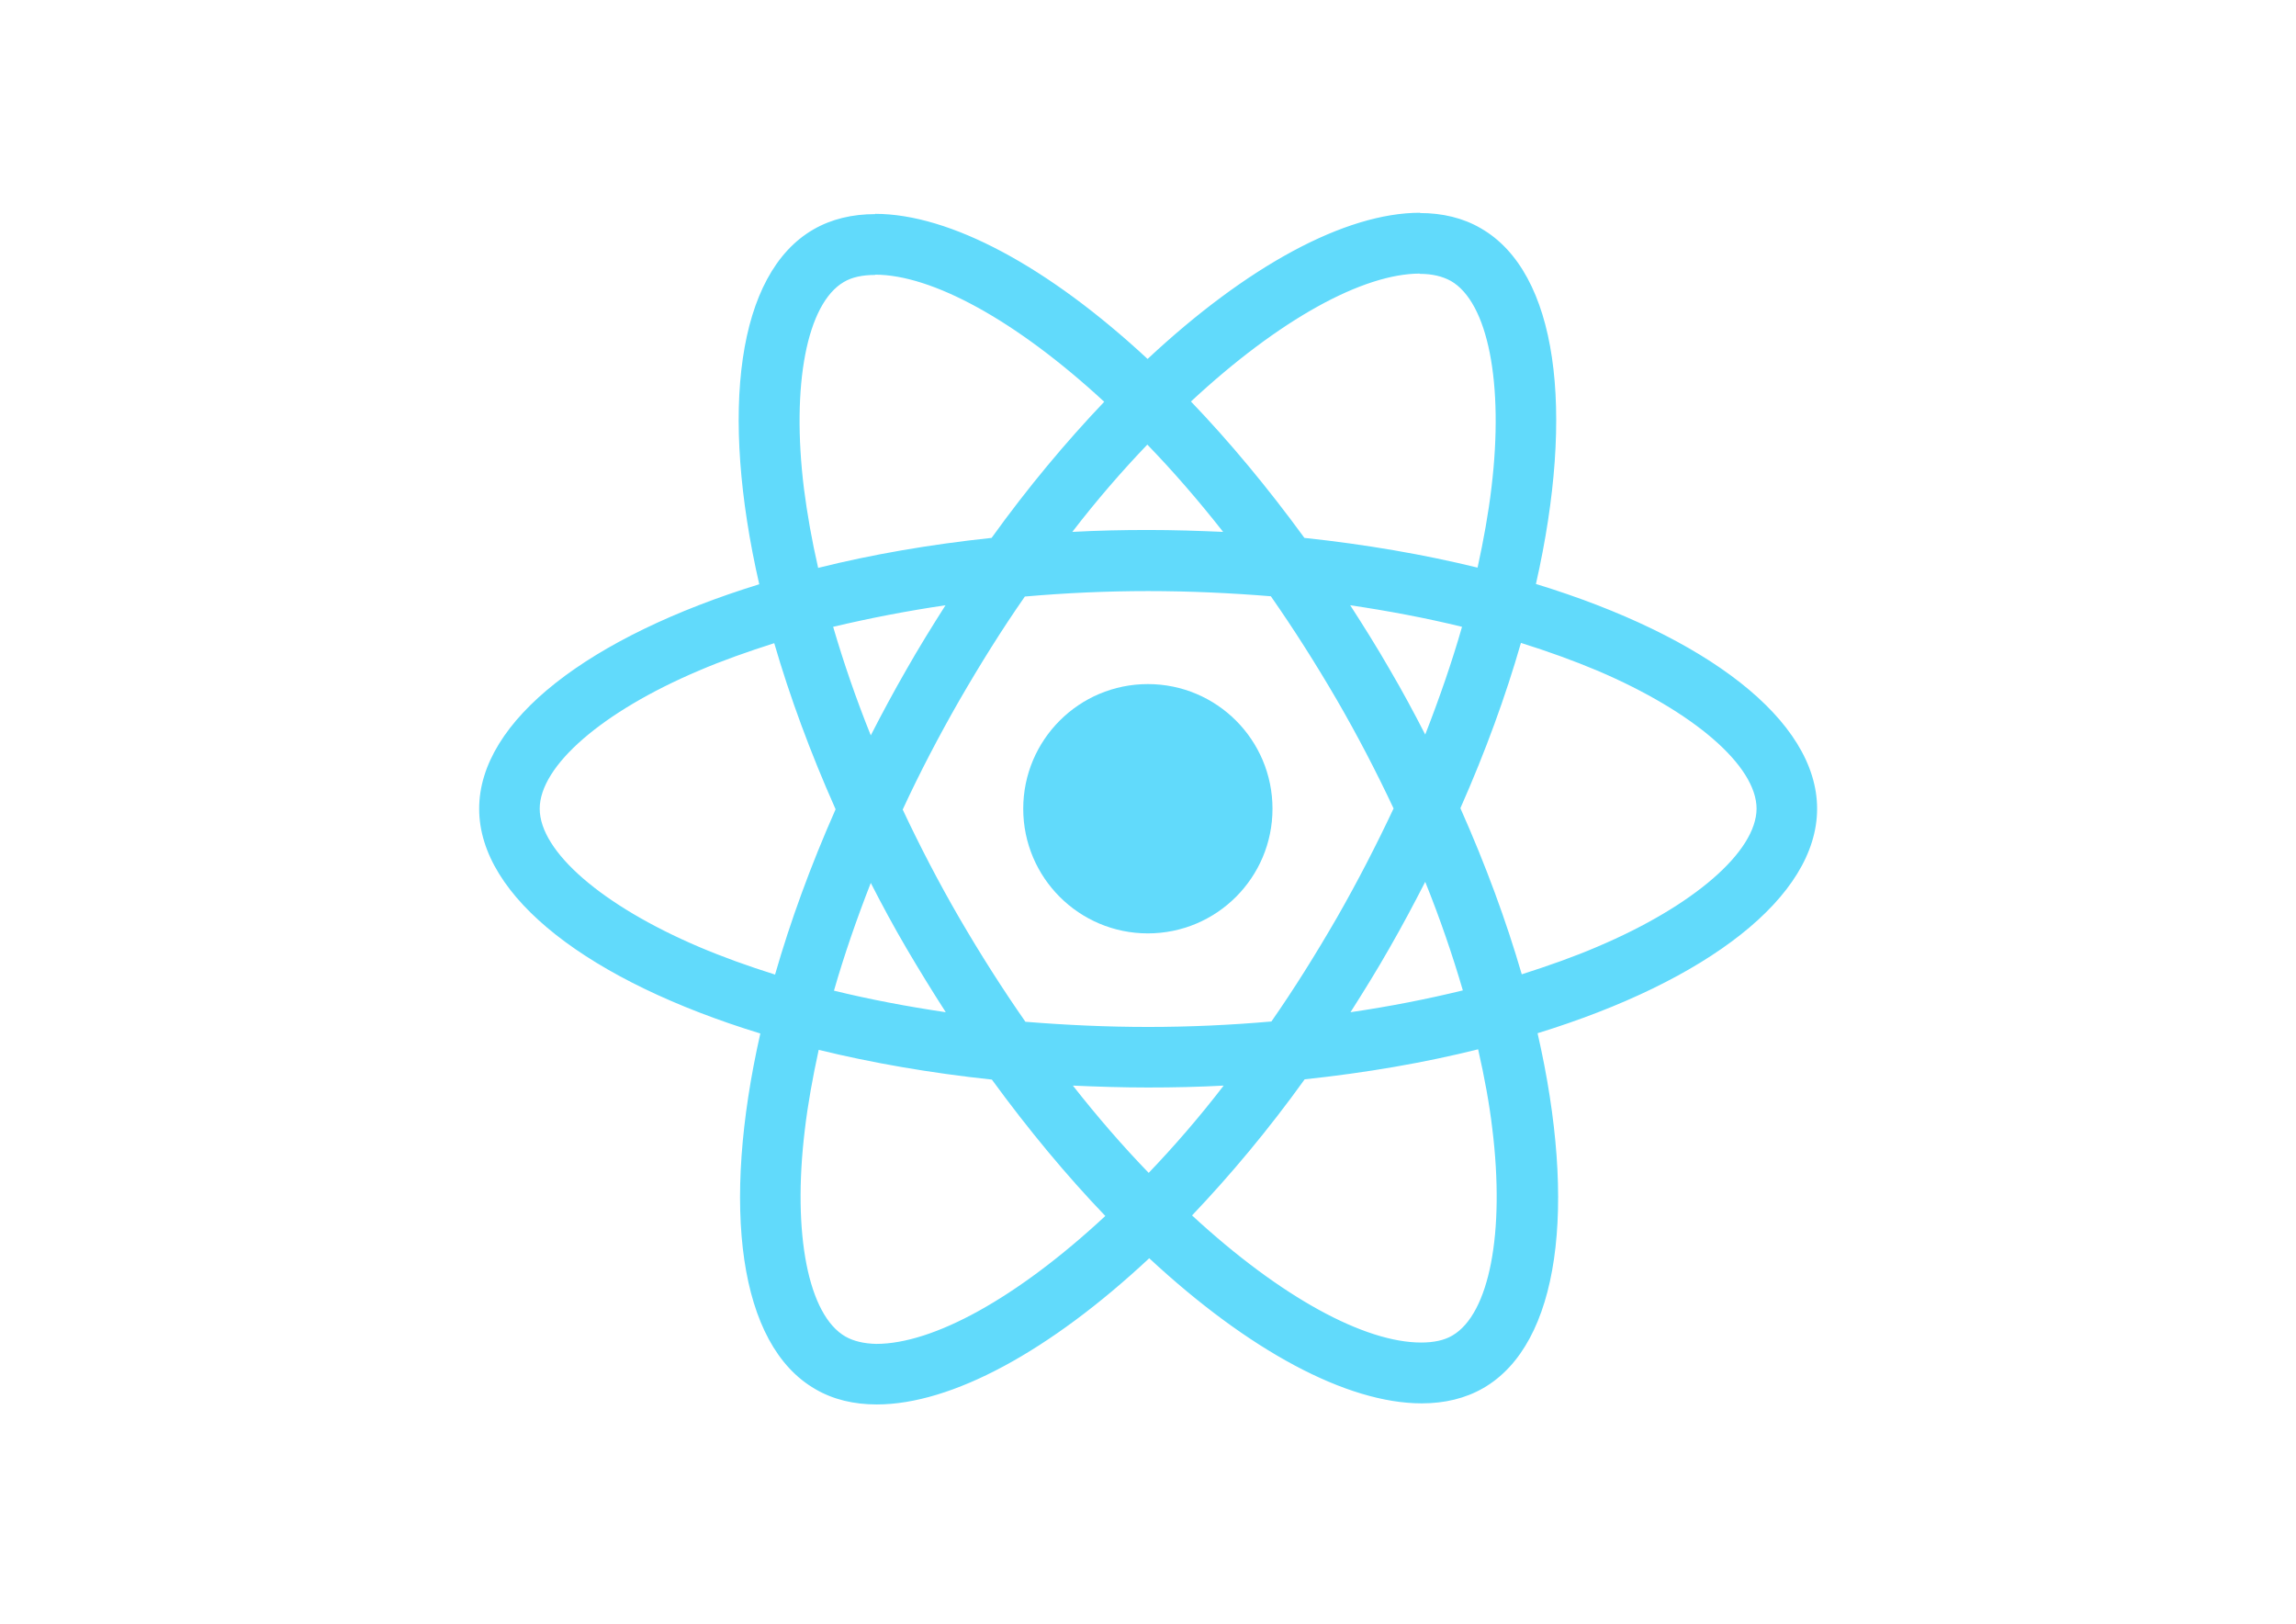
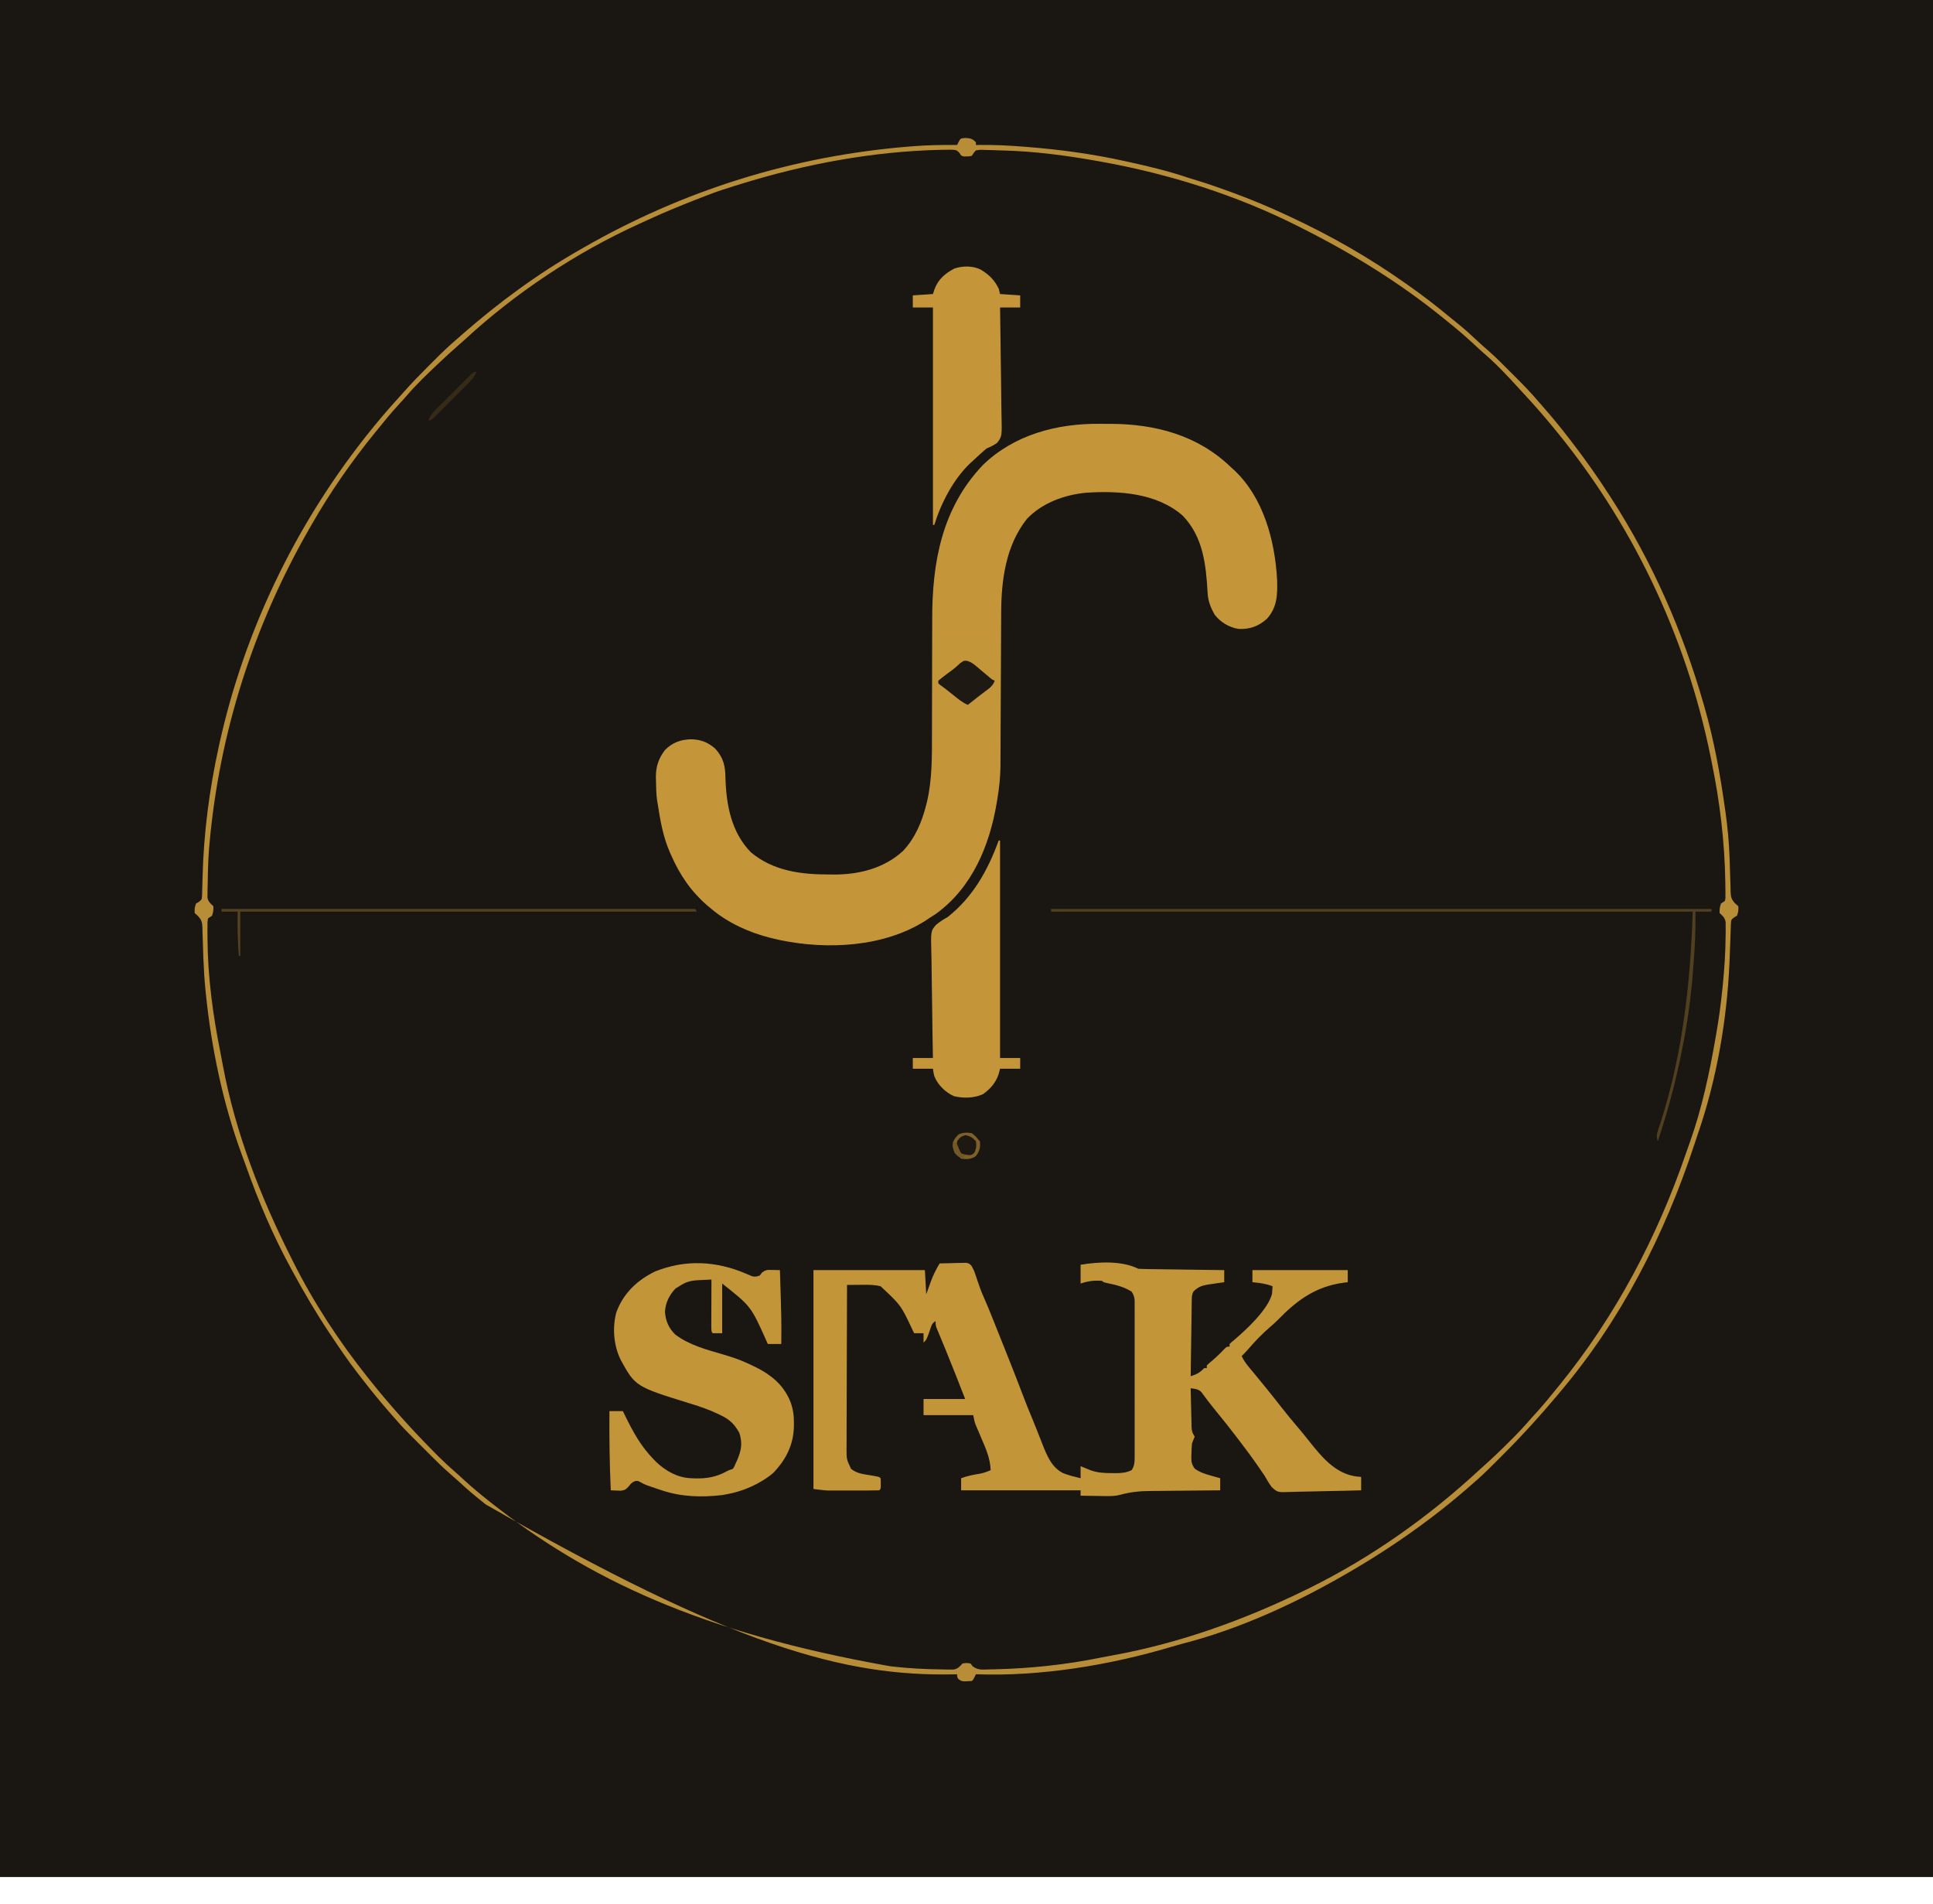
- <svg xmlns="http://www.w3.org/2000/svg" viewBox="0 0 841.9 595.3">
-   <g fill="#61DAFB">
-     <path d="M666.3 296.5c0-32.5-40.7-63.3-103.1-82.4 14.4-63.6 8-114.2-20.2-130.4-6.5-3.8-14.1-5.6-22.4-5.6v22.3c4.6 0 8.3.9 11.4 2.6 13.6 7.8 19.5 37.5 14.9 75.7-1.1 9.4-2.9 19.3-5.1 29.4-19.6-4.8-41-8.5-63.5-10.9-13.5-18.5-27.5-35.3-41.6-50 32.6-30.3 63.2-46.9 84-46.9V78c-27.5 0-63.5 19.6-99.9 53.6-36.4-33.8-72.4-53.2-99.9-53.2v22.3c20.7 0 51.4 16.5 84 46.6-14 14.7-28 31.4-41.3 49.9-22.6 2.4-44 6.1-63.6 11-2.3-10-4-19.7-5.2-29-4.7-38.2 1.1-67.9 14.6-75.8 3-1.8 6.9-2.6 11.5-2.6V78.5c-8.4 0-16 1.8-22.6 5.6-28.1 16.2-34.4 66.7-19.9 130.1-62.2 19.2-102.7 49.9-102.7 82.3 0 32.5 40.7 63.3 103.1 82.4-14.4 63.6-8 114.2 20.2 130.4 6.5 3.8 14.1 5.6 22.5 5.6 27.5 0 63.5-19.6 99.9-53.6 36.4 33.8 72.4 53.2 99.9 53.2 8.4 0 16-1.8 22.6-5.6 28.1-16.2 34.4-66.7 19.9-130.1 62-19.1 102.5-49.9 102.5-82.3zm-130.2-66.7c-3.7 12.9-8.3 26.2-13.5 39.5-4.1-8-8.4-16-13.1-24-4.6-8-9.5-15.8-14.4-23.4 14.2 2.1 27.9 4.7 41 7.9zm-45.8 106.5c-7.8 13.5-15.8 26.3-24.1 38.2-14.9 1.3-30 2-45.2 2-15.1 0-30.2-.7-45-1.9-8.3-11.9-16.4-24.6-24.2-38-7.6-13.1-14.5-26.4-20.8-39.8 6.2-13.4 13.2-26.8 20.7-39.9 7.8-13.5 15.8-26.3 24.1-38.2 14.9-1.3 30-2 45.2-2 15.1 0 30.2.7 45 1.9 8.3 11.9 16.4 24.6 24.2 38 7.6 13.1 14.5 26.4 20.8 39.8-6.3 13.4-13.2 26.8-20.7 39.9zm32.3-13c5.4 13.4 10 26.8 13.8 39.8-13.1 3.2-26.9 5.9-41.2 8 4.9-7.7 9.8-15.6 14.4-23.7 4.6-8 8.9-16.1 13-24.1zM421.2 430c-9.3-9.6-18.6-20.3-27.8-32 9 .4 18.2.7 27.5.7 9.4 0 18.7-.2 27.8-.7-9 11.7-18.3 22.4-27.5 32zm-74.4-58.9c-14.2-2.1-27.9-4.7-41-7.9 3.7-12.9 8.3-26.2 13.5-39.5 4.1 8 8.4 16 13.1 24 4.7 8 9.5 15.8 14.4 23.4zM420.7 163c9.3 9.6 18.6 20.3 27.8 32-9-.4-18.2-.7-27.5-.7-9.4 0-18.7.2-27.8.7 9-11.7 18.3-22.4 27.5-32zm-74 58.9c-4.9 7.7-9.8 15.6-14.4 23.7-4.6 8-8.9 16-13 24-5.4-13.4-10-26.8-13.8-39.8 13.1-3.1 26.9-5.8 41.2-7.9zm-90.5 125.2c-35.4-15.1-58.3-34.9-58.3-50.6 0-15.7 22.9-35.6 58.3-50.6 8.6-3.7 18-7 27.7-10.1 5.7 19.6 13.2 40 22.5 60.9-9.2 20.8-16.6 41.1-22.2 60.6-9.9-3.1-19.3-6.5-28-10.2zM310 490c-13.6-7.8-19.5-37.5-14.9-75.7 1.1-9.4 2.9-19.3 5.1-29.4 19.6 4.8 41 8.5 63.5 10.9 13.5 18.5 27.5 35.3 41.6 50-32.6 30.3-63.2 46.9-84 46.9-4.5-.1-8.3-1-11.3-2.7zm237.2-76.2c4.7 38.2-1.1 67.9-14.6 75.8-3 1.8-6.9 2.6-11.5 2.6-20.7 0-51.4-16.5-84-46.6 14-14.7 28-31.4 41.3-49.9 22.6-2.4 44-6.1 63.6-11 2.3 10.1 4.1 19.8 5.2 29.1zm38.5-66.7c-8.6 3.7-18 7-27.7 10.1-5.7-19.6-13.2-40-22.5-60.9 9.2-20.8 16.6-41.1 22.2-60.6 9.9 3.1 19.3 6.5 28.1 10.2 35.4 15.1 58.3 34.9 58.3 50.6-.1 15.7-23 35.6-58.4 50.6zM320.8 78.4z" />
-     <circle cx="420.9" cy="296.5" r="45.7" />
-     <path d="M520.5 78.1z" />
-   </g>
+ <svg xmlns="http://www.w3.org/2000/svg" version="1.1" width="1440" height="1418">
+   <path d="M0 0 C475.2 0 950.4 0 1440 0 C1440 461.34 1440 922.68 1440 1398 C964.8 1398 489.6 1398 0 1398 C0 936.66 0 475.32 0 0 Z " fill="#1A1612" transform="translate(0,0)" />
+   <path d="M0 0 C475.2 0 950.4 0 1440 0 C1440 461.34 1440 922.68 1440 1398 C964.8 1398 489.6 1398 0 1398 C0 936.66 0 475.32 0 0 Z M714.062 104.375 C712.818 105.955 712.818 105.955 713 108 C711.904 107.987 710.809 107.974 709.68 107.96 C698.88 107.871 688.201 108.252 677.438 109.125 C676.237 109.221 676.237 109.221 675.011 109.319 C587.046 116.5 501.633 143.734 360.744 235.56 C358.288 237.588 355.797 239.57 353.312 241.562 C348.629 245.393 344.176 249.439 339.765 253.576 C337.034 256.137 334.271 258.63 331.422 261.059 C325.923 265.847 320.816 271.034 315.673 276.197 C313.941 277.934 312.204 279.665 310.467 281.396 C304.764 287.096 299.21 292.84 294 299 C292.955 300.192 291.908 301.382 290.859 302.57 C283.613 310.835 276.674 319.268 270 328 C269.436 328.733 268.871 329.466 268.29 330.222 C258.63 342.791 249.581 355.671 241 369 C240.467 369.825 239.934 370.65 239.385 371.5 C209.074 418.691 186.431 470.101 171 524 C170.78 524.753 170.561 525.507 170.334 526.283 C163.21 550.924 158.55 576.623 155 602 C154.792 603.44 154.792 603.44 154.579 604.91 C152.98 616.2 151.966 627.414 151.547 638.805 C151.51 639.75 151.474 640.696 151.436 641.67 C151.255 646.429 151.104 651.186 150.998 655.947 C150.939 657.711 150.88 659.475 150.82 661.238 C150.808 662.454 150.808 662.454 150.795 663.694 C150.624 668.001 150.456 669.495 147.453 672.821 C146.643 673.54 145.834 674.259 145 675 C144.746 678.638 144.746 678.638 146 682 C146.667 682.399 147.334 682.798 148.021 683.209 C150 685 150 685 150.59 688.552 C150.654 690.042 150.696 691.533 150.723 693.023 C150.753 693.828 150.783 694.632 150.814 695.461 C150.879 697.193 150.935 698.926 150.983 700.659 C151.117 705.251 151.324 709.84 151.523 714.43 C151.562 715.346 151.6 716.262 151.64 717.206 C153.457 759.438 161.187 804.119 175.029 844.162 C176.002 847.006 176.946 849.86 177.885 852.716 C199.841 919.359 232.448 983.253 278 1037 C278.916 1038.09 279.831 1039.179 280.746 1040.27 C293.186 1055.059 306.093 1069.269 319.781 1082.911 C321.699 1084.824 323.613 1086.743 325.525 1088.662 C331.513 1094.654 337.506 1100.552 344 1106 C345.119 1106.972 346.236 1107.946 347.352 1108.922 C355.375 1115.872 363.554 1122.57 372 1129 C372.686 1129.523 373.373 1130.046 374.08 1130.584 C398.36 1148.986 424.015 1165.272 450.783 1179.795 C452.245 1180.59 453.705 1181.389 455.162 1182.193 C479.088 1195.38 504.311 1205.797 530 1215 C531.105 1215.397 532.21 1215.793 533.348 1216.202 C590.469 1236.486 652.34 1248.006 713 1247 C713.309 1247.639 713.619 1248.279 713.938 1248.938 C714.835 1250.936 714.835 1250.936 716 1252 C721.314 1252.55 721.314 1252.55 726 1250.625 C727.175 1249.034 727.175 1249.034 727 1247 C728.903 1247.07 728.903 1247.07 730.844 1247.141 C781.367 1248.359 834.395 1238.619 882.518 1223.763 C884.667 1223.102 886.821 1222.463 888.98 1221.836 C957.569 1201.399 1023.253 1166.094 1078.247 1120.449 C1080.75 1118.38 1083.284 1116.35 1085.812 1114.312 C1090.418 1110.544 1094.829 1106.592 1099.199 1102.555 C1101.347 1100.596 1103.517 1098.687 1105.718 1096.789 C1109.737 1093.276 1113.549 1089.597 1117.316 1085.816 C1117.977 1085.157 1118.637 1084.498 1119.317 1083.819 C1120.7 1082.436 1122.083 1081.052 1123.464 1079.667 C1125.557 1077.568 1127.656 1075.474 1129.756 1073.381 C1131.11 1072.026 1132.463 1070.672 1133.816 1069.316 C1134.433 1068.702 1135.05 1068.087 1135.686 1067.453 C1139.986 1063.13 1144.026 1058.624 1148 1054 C1148.973 1052.882 1149.947 1051.765 1150.922 1050.648 C1157.382 1043.191 1163.623 1035.599 1169.633 1027.774 C1170.963 1026.048 1172.307 1024.332 1173.652 1022.617 C1180.582 1013.675 1186.906 1004.34 1193.188 994.938 C1193.607 994.311 1194.027 993.685 1194.459 993.039 C1204.426 978.137 1213.446 962.752 1222 947 C1222.686 945.748 1222.686 945.748 1223.386 944.472 C1236.759 919.985 1247.6 894.359 1256.905 868.074 C1257.937 865.175 1259.001 862.29 1260.074 859.406 C1273.899 821.754 1282.47 780.758 1286.562 740.875 C1286.688 739.694 1286.814 738.512 1286.944 737.295 C1287.7 729.671 1288.165 722.07 1288.457 714.414 C1288.493 713.51 1288.53 712.607 1288.567 711.676 C1288.745 707.181 1288.896 702.688 1289.002 698.191 C1289.061 696.533 1289.12 694.876 1289.18 693.219 C1289.188 692.462 1289.196 691.705 1289.205 690.924 C1289.377 686.888 1289.779 685.242 1292.547 682.213 C1293.357 681.483 1294.166 680.752 1295 680 C1295.254 676.362 1295.254 676.362 1294 673 C1292.997 672.402 1292.997 672.402 1291.974 671.792 C1290 670 1290 670 1289.442 666.455 C1289.391 664.957 1289.362 663.459 1289.348 661.961 C1289.296 660.269 1289.244 658.578 1289.192 656.886 C1289.172 655.989 1289.152 655.093 1289.13 654.169 C1288.324 621.045 1284.121 588.349 1277 556 C1276.756 554.893 1276.513 553.786 1276.262 552.645 C1257.895 470.522 1220.867 393.184 1169 327 C1168.334 326.149 1167.667 325.298 1166.98 324.422 C1159.407 314.859 1151.514 305.548 1143.297 296.532 C1141.87 294.96 1140.452 293.38 1139.046 291.789 C1133.279 285.277 1127.239 279.085 1121.079 272.949 C1119.433 271.308 1117.791 269.661 1116.15 268.014 C1110.606 262.465 1104.987 257.073 1099 252 C1097.82 250.967 1096.641 249.932 1095.465 248.895 C1069.114 225.82 1040.553 204.561 1010.085 187.19 C1008.538 186.307 1006.995 185.416 1005.454 184.521 C979.625 169.528 952.91 156.648 925 146 C924.022 145.627 924.022 145.627 923.024 145.245 C906.335 138.886 889.675 132.935 872.326 128.602 C870.163 128.042 868.028 127.429 865.891 126.781 C831.916 116.543 796.066 112.062 760.805 109.299 C758.345 109.106 755.886 108.906 753.427 108.699 C747.164 108.182 740.972 107.862 734.688 107.938 C733.559 107.944 733.559 107.944 732.408 107.951 C730.605 107.963 728.803 107.981 727 108 C726.711 107.361 726.423 106.721 726.125 106.062 C725.172 103.848 725.172 103.848 723 103 C718.249 102.52 718.249 102.52 714.062 104.375 Z " fill="#1A1612" transform="translate(0,0)" />
+   <path d="M0 0 C2.665 0.024 5.33 0.021 7.995 0.014 C41.574 0.067 73.451 8.526 97.969 32.336 C98.727 33.021 99.485 33.705 100.266 34.41 C122.247 54.913 130.802 87.202 132.352 116.25 C132.705 127.264 132.455 136.646 124.782 145.211 C118.592 150.771 112.067 153.116 103.747 152.789 C96.698 151.639 90.391 147.929 85.969 142.336 C82.801 136.851 80.907 132.036 80.575 125.664 C79.358 104.804 77.275 84.161 61.969 68.336 C42.607 51.442 14.457 49.715 -10.031 51.336 C-26.11 52.849 -42.801 58.933 -54.085 70.879 C-69.772 90.692 -73.152 116.429 -73.204 140.917 C-73.21 142.256 -73.217 143.594 -73.224 144.932 C-73.239 147.796 -73.251 150.659 -73.26 153.523 C-73.276 158.064 -73.3 162.605 -73.325 167.147 C-73.396 180.054 -73.456 192.962 -73.507 205.869 C-73.536 213.013 -73.571 220.156 -73.614 227.299 C-73.641 231.799 -73.659 236.3 -73.67 240.8 C-73.679 243.618 -73.697 246.435 -73.716 249.252 C-73.727 251.151 -73.728 253.049 -73.729 254.948 C-73.798 263.221 -74.676 271.178 -76.031 279.336 C-76.179 280.248 -76.328 281.159 -76.481 282.098 C-81.816 314.11 -94.824 345.542 -121.968 365.086 C-123.646 366.185 -125.333 367.268 -127.031 368.336 C-127.862 368.897 -128.693 369.458 -129.55 370.035 C-160.589 389.796 -202.706 391.858 -237.964 384.524 C-239.655 384.137 -241.344 383.742 -243.031 383.336 C-243.771 383.16 -244.511 382.983 -245.273 382.801 C-260.87 378.894 -276.722 371.732 -289.031 361.336 C-290.013 360.515 -290.995 359.694 -292.007 358.848 C-304.286 348.266 -312.521 336.114 -319.031 321.336 C-319.456 320.388 -319.456 320.388 -319.89 319.42 C-324.992 307.811 -327.114 295.814 -329.031 283.336 C-329.224 282.18 -329.417 281.024 -329.616 279.832 C-330.165 275.201 -330.293 270.622 -330.343 265.961 C-330.372 265.067 -330.401 264.172 -330.431 263.25 C-330.504 255.468 -328.435 249.246 -323.718 243.024 C-318.104 237.41 -312.262 235.231 -304.406 234.961 C-297.142 235.041 -291.625 237.137 -286.183 241.981 C-279.984 248.728 -278.671 255.154 -278.593 264.024 C-277.959 284.086 -274.205 304.284 -259.632 319.156 C-243.133 332.98 -222.439 335.7 -201.593 335.649 C-200.29 335.665 -198.988 335.681 -197.646 335.698 C-178.976 335.707 -160.53 331.072 -146.468 318.274 C-137.167 308.497 -132.088 296.151 -128.906 283.274 C-128.667 282.33 -128.667 282.33 -128.424 281.366 C-124.545 264.617 -124.745 247.612 -124.756 230.53 C-124.759 226.023 -124.744 221.516 -124.727 217.01 C-124.681 204.206 -124.656 191.403 -124.65 178.6 C-124.646 171.499 -124.628 164.399 -124.595 157.298 C-124.578 153.564 -124.568 149.831 -124.578 146.096 C-124.674 103.19 -117.382 62.917 -86.968 30.836 C-63.714 8.158 -31.735 -0.302 0 0 Z " fill="#C49639" transform="translate(819.0305,315.6638)" />
+   <path d="M0 0 C3.604 -0.116 7.207 -0.187 10.812 -0.25 C11.837 -0.284 12.861 -0.317 13.916 -0.352 C14.899 -0.364 15.882 -0.377 16.895 -0.391 C17.801 -0.412 18.706 -0.433 19.64 -0.454 C22 0 22 0 23.728 1.787 C24.88 3.791 25.739 5.605 26.465 7.793 C26.708 8.506 26.951 9.22 27.201 9.955 C27.444 10.692 27.687 11.428 27.938 12.188 C29.391 16.549 30.878 20.834 32.792 25.018 C35.329 30.672 37.624 36.417 39.922 42.172 C40.386 43.33 40.849 44.488 41.327 45.682 C42.555 48.751 43.781 51.82 45.007 54.89 C46.226 57.942 47.449 60.992 48.672 64.043 C53.335 75.697 57.936 87.369 62.371 99.111 C64.42 104.522 66.567 109.879 68.829 115.205 C70.161 118.385 71.425 121.588 72.684 124.797 C73.137 125.94 73.59 127.084 74.057 128.262 C74.982 130.599 75.899 132.941 76.807 135.285 C80.106 143.551 83.567 151.958 91.922 156.191 C96.17 157.844 100.573 158.943 105 160 C105 157.03 105 154.06 105 151 C105.664 151.277 106.328 151.554 107.012 151.84 C107.895 152.202 108.778 152.564 109.688 152.938 C110.558 153.297 111.428 153.657 112.324 154.027 C117.683 155.975 122.773 156.183 128.438 156.188 C129.175 156.2 129.913 156.212 130.674 156.225 C135.129 156.236 138.903 155.959 143 154 C145.014 150.921 145.251 148.433 145.254 144.8 C145.26 143.749 145.265 142.697 145.271 141.614 C145.267 140.466 145.263 139.318 145.259 138.135 C145.262 136.921 145.266 135.708 145.269 134.458 C145.277 131.134 145.275 127.809 145.269 124.485 C145.264 121.005 145.268 117.525 145.271 114.045 C145.275 108.2 145.27 102.356 145.261 96.512 C145.25 89.757 145.253 83.002 145.264 76.247 C145.273 70.446 145.275 64.644 145.27 58.843 C145.266 55.379 145.266 51.914 145.273 48.45 C145.279 44.588 145.27 40.727 145.259 36.865 C145.265 35.143 145.265 35.143 145.271 33.386 C145.263 31.809 145.263 31.809 145.254 30.2 C145.253 29.287 145.252 28.374 145.252 27.433 C144.977 24.782 144.466 23.22 143 21 C137.177 17.374 131.348 15.988 124.66 14.613 C122 14 122 14 121 13 C115.298 12.474 110.39 13.165 105 15 C105 10.38 105 5.76 105 1 C118.241 -1.207 135.634 -2.183 148 4 C150.032 4.12 152.067 4.177 154.102 4.205 C155.383 4.225 156.664 4.245 157.984 4.266 C159.388 4.283 160.792 4.3 162.195 4.316 C163.627 4.337 165.059 4.358 166.491 4.379 C170.263 4.435 174.034 4.484 177.805 4.532 C181.653 4.582 185.5 4.638 189.348 4.693 C196.898 4.801 204.449 4.902 212 5 C212 7.97 212 10.94 212 14 C210.759 14.17 209.517 14.34 208.238 14.516 C206.596 14.76 204.954 15.004 203.312 15.25 C202.496 15.36 201.679 15.469 200.838 15.582 C195.847 16.35 192.666 17.269 189 21 C187.656 23.689 187.838 25.816 187.795 28.827 C187.775 30.048 187.755 31.269 187.734 32.527 C187.717 33.864 187.7 35.202 187.684 36.539 C187.663 37.904 187.642 39.269 187.621 40.633 C187.565 44.227 187.516 47.821 187.468 51.415 C187.418 55.081 187.362 58.748 187.307 62.414 C187.199 69.609 187.098 76.805 187 84 C191.468 82.645 193.814 81.414 197 78 C197.66 78 198.32 78 199 78 C199 77.34 199 76.68 199 76 C200.504 74.52 200.504 74.52 202.562 72.812 C206.11 69.813 209.365 66.66 212.555 63.285 C214 62 214 62 216 62 C216 61.34 216 60.68 216 60 C217.434 58.625 217.434 58.625 219.438 57 C228.489 49.285 244.534 34.452 247.609 22.664 C247.656 21.991 247.702 21.318 247.75 20.625 C247.833 19.429 247.915 18.233 248 17 C242.972 15.066 238.327 14.484 233 14 C233 11.03 233 8.06 233 5 C256.43 5 279.86 5 304 5 C304 7.97 304 10.94 304 14 C302.438 14.186 302.438 14.186 300.844 14.375 C280.112 17.204 266.144 27.401 251.828 42.168 C249.936 44.064 247.967 45.815 245.938 47.562 C239.996 52.692 234.68 58.243 229.578 64.203 C228.111 65.873 226.59 67.448 225 69 C226.504 72.363 228.453 74.93 230.812 77.75 C231.616 78.718 232.419 79.686 233.246 80.684 C233.687 81.213 234.127 81.743 234.582 82.289 C237.199 85.447 239.787 88.63 242.375 91.812 C242.93 92.494 243.484 93.175 244.055 93.877 C247.627 98.277 251.142 102.717 254.625 107.188 C258.658 112.361 262.822 117.401 267.086 122.385 C269.797 125.558 272.427 128.777 275 132.062 C284.343 143.775 294.605 156.632 310.438 158.688 C312.201 158.842 312.201 158.842 314 159 C314 162.3 314 165.6 314 169 C305.794 169.256 297.59 169.451 289.381 169.57 C285.568 169.627 281.758 169.705 277.947 169.83 C274.264 169.95 270.584 170.015 266.899 170.044 C265.498 170.064 264.098 170.103 262.698 170.163 C251.751 170.611 251.751 170.611 247.392 166.601 C245.349 163.816 243.643 161.034 242 158 C241.206 156.823 240.398 155.655 239.566 154.504 C238.905 153.533 238.244 152.563 237.562 151.562 C233.217 145.239 228.653 139.099 224 133 C223.23 131.984 222.461 130.968 221.668 129.922 C216.467 123.099 211.138 116.393 205.692 109.764 C201.936 105.191 198.337 100.528 194.879 95.723 C192.392 93.443 190.283 93.447 187 93 C187.094 97.645 187.2 102.29 187.317 106.934 C187.356 108.514 187.391 110.094 187.422 111.675 C187.468 113.946 187.526 116.217 187.586 118.488 C187.603 119.548 187.603 119.548 187.621 120.629 C187.731 124.277 187.921 125.882 190 129 C189.351 130.674 188.681 132.339 188 134 C187.735 136.719 187.585 139.283 187.562 142 C187.53 142.699 187.497 143.397 187.463 144.117 C187.424 147.823 187.849 149.788 190.008 152.824 C193.652 155.474 197.005 156.638 201.312 157.812 C202.053 158.028 202.794 158.244 203.557 158.467 C205.367 158.992 207.183 159.498 209 160 C209 162.97 209 165.94 209 169 C208.212 169.006 207.425 169.012 206.613 169.018 C199.141 169.076 191.669 169.148 184.197 169.236 C180.357 169.28 176.517 169.319 172.676 169.346 C168.961 169.373 165.246 169.413 161.53 169.463 C160.122 169.48 158.714 169.491 157.306 169.498 C149.345 169.537 142.244 170.176 134.573 172.33 C131.313 173.179 128.283 173.342 124.922 173.293 C123.742 173.283 122.563 173.274 121.348 173.264 C120.16 173.239 118.973 173.213 117.75 173.188 C116.516 173.174 115.283 173.16 114.012 173.146 C111.007 173.112 108.004 173.063 105 173 C105 171.68 105 170.36 105 169 C75.63 169 46.26 169 16 169 C16 166.03 16 163.06 16 160 C20.707 158.219 25.369 157.349 30.316 156.562 C33.051 155.989 35.442 155.11 38 154 C37.693 145.245 34.405 137.922 31 130 C30.06 127.793 29.122 125.585 28.188 123.375 C27.789 122.455 27.391 121.534 26.98 120.586 C26 118 26 118 25 113 C12.79 113 0.58 113 -12 113 C-12 109.04 -12 105.08 -12 101 C-1.77 101 8.46 101 19 101 C12.018 83.074 12.018 83.074 4.82 65.234 C4.566 64.616 4.312 63.998 4.05 63.362 C2.825 60.387 1.594 57.415 0.354 54.446 C-0.306 52.847 -0.306 52.847 -0.98 51.215 C-1.371 50.278 -1.762 49.34 -2.165 48.375 C-3 46 -3 46 -3 43 C-6.134 44.567 -6.343 47.216 -7.5 50.438 C-9.786 56.786 -9.786 56.786 -12 59 C-12 56.69 -12 54.38 -12 52 C-14.31 52 -16.62 52 -19 52 C-19.256 51.487 -19.512 50.975 -19.775 50.446 C-28.807 31.156 -28.807 31.156 -44 17 C-49.91 15.559 -56.326 15.97 -62.375 15.984 C-63.62 15.987 -64.865 15.989 -66.148 15.991 C-67.089 15.994 -68.03 15.997 -69 16 C-69.07 32.977 -69.123 49.953 -69.155 66.93 C-69.171 74.813 -69.192 82.695 -69.226 90.578 C-69.256 97.449 -69.276 104.321 -69.282 111.192 C-69.286 114.83 -69.295 118.467 -69.317 122.105 C-69.341 126.168 -69.342 130.23 -69.341 134.293 C-69.351 135.497 -69.362 136.7 -69.373 137.94 C-69.372 145.897 -69.372 145.897 -66 153 C-62.023 156.248 -57.682 156.844 -52.75 157.625 C-45.111 158.889 -45.111 158.889 -44 160 C-43.867 161.812 -43.867 161.812 -43.875 164 C-43.871 165.083 -43.871 165.083 -43.867 166.188 C-44 168 -44 168 -45 169 C-47.936 169.101 -50.848 169.14 -53.785 169.133 C-55.12 169.134 -55.12 169.134 -56.481 169.136 C-58.372 169.136 -60.262 169.135 -62.153 169.13 C-65.026 169.125 -67.899 169.13 -70.771 169.137 C-72.609 169.136 -74.447 169.135 -76.285 169.133 C-77.138 169.135 -77.99 169.137 -78.868 169.139 C-79.685 169.136 -80.502 169.133 -81.344 169.129 C-82.405 169.128 -82.405 169.128 -83.488 169.127 C-87.008 168.949 -90.503 168.437 -94 168 C-94 114.21 -94 60.42 -94 5 C-66.61 5 -39.22 5 -11 5 C-10.505 13.91 -10.505 13.91 -10 23 C-8.198 18.052 -8.198 18.052 -6.411 13.099 C-4.683 8.423 -2.58 4.267 0 0 Z " fill="#C39539" transform="translate(700,941)" />
+   <path d="M0 0 C3.771 0.256 5.112 0.572 7.688 3.25 C7.688 3.91 7.688 4.57 7.688 5.25 C8.698 5.235 9.708 5.221 10.749 5.206 C21.682 5.099 32.481 5.623 43.375 6.5 C44.216 6.566 45.057 6.632 45.923 6.701 C70.46 8.651 94.638 11.932 118.688 17.25 C119.905 17.517 121.123 17.784 122.378 18.06 C136.906 21.272 151.276 24.711 165.378 29.492 C168.149 30.401 170.938 31.237 173.73 32.078 C181.385 34.424 188.916 37.078 196.438 39.812 C197.154 40.073 197.871 40.333 198.61 40.602 C212.24 45.572 225.534 51.122 238.688 57.25 C239.723 57.729 240.759 58.209 241.826 58.703 C271.945 72.703 300.558 89.076 327.688 108.25 C328.449 108.785 329.211 109.32 329.995 109.871 C340.311 117.131 350.238 124.754 359.943 132.81 C362.399 134.838 364.891 136.82 367.375 138.812 C372.059 142.643 376.511 146.689 380.923 150.826 C383.653 153.387 386.417 155.88 389.266 158.309 C394.764 163.097 399.871 168.284 405.015 173.447 C406.746 175.184 408.483 176.915 410.221 178.646 C415.924 184.346 421.477 190.09 426.688 196.25 C427.732 197.442 428.779 198.632 429.828 199.82 C437.074 208.085 444.013 216.518 450.688 225.25 C451.252 225.983 451.816 226.716 452.398 227.472 C462.058 240.041 471.106 252.921 479.688 266.25 C480.221 267.075 480.754 267.9 481.303 268.75 C511.614 315.941 534.257 367.351 549.688 421.25 C549.907 422.003 550.127 422.757 550.353 423.533 C557.478 448.174 562.137 473.873 565.688 499.25 C565.896 500.69 565.896 500.69 566.108 502.16 C567.708 513.45 568.721 524.664 569.141 536.055 C569.177 537 569.214 537.946 569.251 538.92 C569.432 543.679 569.584 548.436 569.69 553.197 C569.748 554.961 569.807 556.725 569.867 558.488 C569.88 559.704 569.88 559.704 569.893 560.944 C570.064 565.251 570.232 566.745 573.235 570.071 C574.044 570.79 574.854 571.509 575.688 572.25 C575.75 575.875 575.75 575.875 574.688 579.25 C574.02 579.649 573.353 580.048 572.666 580.459 C570.315 582.214 570.315 582.214 570.097 585.802 C570.034 587.292 569.991 588.783 569.965 590.273 C569.935 591.078 569.904 591.882 569.873 592.711 C569.809 594.443 569.753 596.176 569.704 597.909 C569.57 602.501 569.363 607.09 569.164 611.68 C569.126 612.596 569.087 613.512 569.048 614.456 C567.231 656.688 559.501 701.369 545.659 741.412 C544.685 744.256 543.742 747.11 542.803 749.966 C520.847 816.609 488.24 880.503 442.688 934.25 C441.772 935.34 440.856 936.429 439.941 937.52 C427.501 952.309 414.595 966.519 400.907 980.161 C398.988 982.074 397.075 983.993 395.162 985.912 C389.174 991.904 383.181 997.802 376.688 1003.25 C375.569 1004.222 374.452 1005.196 373.336 1006.172 C365.313 1013.122 357.134 1019.82 348.688 1026.25 C348.001 1026.773 347.315 1027.296 346.608 1027.834 C327.153 1042.579 306.82 1056.035 285.688 1068.25 C284.986 1068.658 284.285 1069.067 283.562 1069.488 C245.555 1091.524 203.523 1110.814 160.847 1121.679 C158.511 1122.297 156.198 1122.973 153.883 1123.664 C107.574 1137.474 56.121 1146.022 7.688 1144.25 C7.378 1144.889 7.069 1145.529 6.75 1146.188 C5.688 1148.25 5.688 1148.25 4.688 1149.25 C-2.626 1149.722 -2.626 1149.722 -5.312 1147.875 C-6.312 1146.25 -6.312 1146.25 -6.312 1144.25 C-6.897 1144.266 -7.482 1144.281 -8.084 1144.298 C-90.687 1146.181 -174.351 1122.877 -357.56 1017.699 C-360.063 1015.63 -362.597 1013.6 -365.125 1011.562 C-369.73 1007.794 -374.141 1003.842 -378.512 999.805 C-380.659 997.846 -382.829 995.937 -385.03 994.039 C-389.05 990.526 -392.861 986.847 -396.629 983.066 C-397.289 982.407 -397.949 981.748 -398.629 981.069 C-400.013 979.686 -401.395 978.302 -402.776 976.917 C-404.87 974.818 -406.969 972.724 -409.068 970.631 C-410.422 969.276 -411.776 967.922 -413.129 966.566 C-413.746 965.952 -414.363 965.337 -414.998 964.703 C-419.299 960.38 -423.339 955.874 -427.312 951.25 C-428.286 950.132 -429.26 949.015 -430.234 947.898 C-436.694 940.441 -442.936 932.849 -448.946 925.024 C-450.276 923.298 -451.62 921.582 -452.965 919.867 C-459.894 910.925 -466.219 901.59 -472.5 892.188 C-472.92 891.561 -473.339 890.935 -473.772 890.289 C-483.738 875.387 -492.759 860.002 -501.312 844.25 C-501.77 843.416 -502.227 842.581 -502.699 841.722 C-516.071 817.235 -526.913 791.609 -536.217 765.324 C-537.25 762.425 -538.313 759.54 -539.387 756.656 C-553.211 719.004 -561.783 678.008 -565.875 638.125 C-566.064 636.353 -566.064 636.353 -566.256 634.545 C-567.013 626.921 -567.478 619.32 -567.77 611.664 C-567.806 610.76 -567.842 609.857 -567.88 608.926 C-568.058 604.431 -568.208 599.938 -568.315 595.441 C-568.373 593.783 -568.432 592.126 -568.492 590.469 C-568.501 589.712 -568.509 588.955 -568.518 588.174 C-568.689 584.138 -569.092 582.492 -571.86 579.463 C-573.074 578.368 -573.074 578.368 -574.312 577.25 C-574.375 573.625 -574.375 573.625 -573.312 570.25 C-572.644 569.851 -571.976 569.452 -571.287 569.042 C-568.939 567.287 -568.939 567.287 -568.754 563.705 C-568.704 562.207 -568.674 560.709 -568.66 559.211 C-568.609 557.519 -568.557 555.828 -568.505 554.136 C-568.484 553.239 -568.464 552.343 -568.443 551.419 C-567.637 518.295 -563.433 485.599 -556.312 453.25 C-556.069 452.143 -555.825 451.036 -555.574 449.895 C-537.207 367.772 -500.18 290.434 -448.312 224.25 C-447.646 223.399 -446.98 222.548 -446.293 221.672 C-438.719 212.109 -430.827 202.798 -422.609 193.782 C-421.183 192.21 -419.764 190.63 -418.358 189.039 C-412.591 182.527 -406.551 176.335 -400.392 170.199 C-398.745 168.558 -397.104 166.911 -395.463 165.264 C-389.918 159.715 -384.3 154.323 -378.312 149.25 C-377.132 148.217 -375.954 147.182 -374.777 146.145 C-347.791 122.514 -318.521 101.004 -287.312 83.25 C-286.435 82.746 -285.558 82.242 -284.654 81.722 C-210.646 39.269 -129.433 13.491 -41.875 6.375 C-41.113 6.313 -40.35 6.251 -39.565 6.188 C-28.468 5.312 -17.441 5.117 -6.312 5.25 C-6.003 4.611 -5.694 3.971 -5.375 3.312 C-3.817 0.288 -3.817 0.288 0 0 Z M-167.312 34.25 C-168.823 34.713 -170.333 35.175 -171.844 35.637 C-178.41 37.659 -184.899 39.781 -191.312 42.25 C-192.281 42.621 -193.249 42.992 -194.247 43.375 C-208.709 48.941 -223.045 54.662 -237.092 61.218 C-239.236 62.215 -241.388 63.191 -243.543 64.164 C-290.248 85.426 -335.158 115.265 -372.906 150.055 C-374.951 151.92 -377.021 153.743 -379.109 155.559 C-383.171 159.104 -387.133 162.745 -391.062 166.438 C-391.752 167.085 -392.442 167.733 -393.152 168.401 C-401.249 176.039 -409.325 183.719 -416.547 192.203 C-418.707 194.707 -420.947 197.13 -423.188 199.562 C-428.108 204.965 -432.74 210.552 -437.312 216.25 C-438.236 217.382 -439.161 218.513 -440.086 219.645 C-457.581 241.134 -473.569 264.183 -487.312 288.25 C-487.82 289.132 -488.327 290.013 -488.849 290.922 C-530.499 363.537 -555.909 442.822 -563.312 526.25 C-563.385 527.06 -563.457 527.871 -563.531 528.706 C-563.938 533.55 -564.175 538.391 -564.312 543.25 C-564.361 544.77 -564.361 544.77 -564.411 546.321 C-564.509 549.735 -564.572 553.148 -564.625 556.562 C-564.655 557.656 -564.685 558.749 -564.716 559.876 C-564.723 560.903 -564.731 561.93 -564.738 562.988 C-564.753 563.906 -564.767 564.825 -564.782 565.771 C-564.173 568.984 -562.623 570.024 -560.312 572.25 C-560.375 575.875 -560.375 575.875 -561.312 579.25 C-562.303 579.91 -563.293 580.57 -564.312 581.25 C-564.798 583.791 -564.798 583.791 -564.746 586.82 C-564.758 588.006 -564.769 589.192 -564.781 590.414 C-564.771 591.721 -564.76 593.028 -564.75 594.375 C-564.745 595.388 -564.745 595.388 -564.741 596.422 C-564.553 625.175 -560.642 653.681 -554.996 681.827 C-554.4 684.811 -553.834 687.797 -553.285 690.789 C-544.01 740.763 -525.118 788.986 -502.312 834.25 C-501.868 835.139 -501.424 836.029 -500.967 836.945 C-485.671 867.445 -466.605 896.595 -445.312 923.25 C-444.825 923.863 -444.337 924.475 -443.834 925.106 C-428.511 944.293 -412.2 962.413 -394.875 979.812 C-393.775 980.919 -393.775 980.919 -392.654 982.048 C-388.603 986.087 -384.456 989.95 -380.123 993.684 C-377.7 995.779 -375.353 997.952 -373 1000.125 C-367.596 1005.042 -362.037 1009.713 -356.312 1014.25 C-355.669 1014.76 -355.026 1015.271 -354.363 1015.797 C-282.069 1072.991 -197.712 1113.243 -56.312 1138.25 C-55.303 1138.366 -54.294 1138.481 -53.254 1138.601 C-41.724 1139.891 -30.225 1140.474 -18.625 1140.625 C-16.877 1140.664 -16.877 1140.664 -15.093 1140.704 C-14.007 1140.706 -12.92 1140.709 -11.801 1140.711 C-10.355 1140.723 -10.355 1140.723 -8.88 1140.736 C-5.596 1140.115 -4.535 1138.663 -2.312 1136.25 C0.688 1135.75 0.688 1135.75 3.688 1136.25 C4.202 1136.913 4.716 1137.575 5.246 1138.258 C9.092 1141.396 12.937 1140.756 17.75 1140.625 C18.761 1140.61 19.772 1140.595 20.813 1140.579 C47.692 1140.011 74.578 1137.169 100.917 1131.8 C103.881 1131.212 106.85 1130.667 109.824 1130.129 C159.824 1121.023 208.112 1103.59 253.688 1081.25 C254.673 1080.767 255.659 1080.285 256.675 1079.788 C302.692 1057.029 345.416 1026.672 383.003 991.791 C384.297 990.607 385.603 989.435 386.913 988.269 C393.1 982.763 399.033 977.056 404.875 971.188 C405.725 970.341 406.575 969.495 407.451 968.623 C412.406 963.66 417.121 958.57 421.688 953.25 C423.142 951.642 424.6 950.038 426.062 948.438 C430.793 943.188 435.257 937.754 439.688 932.25 C440.613 931.117 441.539 929.984 442.465 928.852 C484.091 877.699 515.294 818.59 536.624 756.335 C537.573 753.581 538.551 750.84 539.543 748.102 C548.476 723.002 554.174 696.46 558.688 670.25 C558.802 669.604 558.917 668.958 559.035 668.292 C561.109 656.589 562.693 644.888 563.875 633.062 C563.961 632.209 564.047 631.356 564.135 630.476 C565.318 618.487 566.105 606.549 566.188 594.5 C566.215 592.566 566.215 592.566 566.243 590.593 C566.235 589.412 566.227 588.232 566.219 587.016 C566.214 585.992 566.21 584.969 566.205 583.915 C565.556 580.573 564.106 579.55 561.688 577.25 C561.75 573.625 561.75 573.625 562.688 570.25 C563.678 569.59 564.668 568.93 565.688 568.25 C566.138 566.114 566.138 566.114 566.051 563.605 C566.052 562.634 566.053 561.662 566.054 560.661 C566.036 559.597 566.018 558.534 566 557.438 C565.983 555.77 565.983 555.77 565.966 554.069 C565.486 523.796 561.819 493.879 555.688 464.25 C555.474 463.19 555.26 462.13 555.04 461.038 C536.731 370.423 495.892 285.281 436.688 214.25 C436.207 213.67 435.726 213.09 435.231 212.493 C429.062 205.062 422.685 197.858 416.11 190.786 C414.637 189.196 413.175 187.597 411.715 185.996 C403.496 177 395.186 168.1 385.902 160.184 C383.574 158.151 381.316 156.057 379.059 153.947 C372.804 148.107 366.38 142.588 359.688 137.25 C358.57 136.341 357.452 135.431 356.336 134.52 C323.705 107.992 288.219 86.115 250.688 67.25 C249.728 66.763 248.768 66.276 247.78 65.774 C202.114 42.695 151.65 26.779 101.375 17.75 C100.131 17.526 100.131 17.526 98.861 17.297 C75.151 13.056 50.971 9.826 26.862 9.301 C24.514 9.246 22.168 9.151 19.82 9.059 C18.255 9.016 16.69 8.975 15.125 8.938 C14.415 8.908 13.705 8.878 12.974 8.847 C10.767 8.776 10.767 8.776 7.688 9.25 C5.948 11.171 5.948 11.171 4.688 13.25 C2.75 13.781 2.75 13.781 0.688 13.75 C0.007 13.76 -0.674 13.771 -1.375 13.781 C-3.312 13.25 -3.312 13.25 -4.465 11.246 C-6.684 8.848 -7.278 8.919 -10.441 8.754 C-12.253 8.748 -14.064 8.77 -15.875 8.812 C-16.88 8.826 -17.884 8.84 -18.919 8.855 C-69.14 10.011 -119.436 19.422 -167.312 34.25 Z " fill="#B88D37" transform="translate(719.3125,102.75)" />
+   <path d="M0 0 C0.722 0.304 1.443 0.608 2.187 0.922 C3.144 1.341 3.144 1.341 4.119 1.768 C6.446 2.368 7.757 2.103 9.988 1.25 C10.503 0.569 11.019 -0.111 11.55 -0.813 C14.571 -3.213 15.855 -2.957 19.64 -2.871 C21.139 -2.845 21.139 -2.845 22.667 -2.818 C23.433 -2.796 24.199 -2.773 24.988 -2.75 C26.182 34.908 26.182 34.908 25.988 52.25 C22.688 52.25 19.388 52.25 15.988 52.25 C15.587 51.353 15.186 50.455 14.773 49.531 C3.386 24.147 3.386 24.147 -18.012 7.25 C-18.012 19.46 -18.012 31.67 -18.012 44.25 C-20.322 44.25 -22.632 44.25 -25.012 44.25 C-26.012 43.25 -26.012 43.25 -26.126 39.556 C-26.126 37.911 -26.12 36.266 -26.11 34.621 C-26.108 33.757 -26.107 32.892 -26.106 32.002 C-26.1 29.23 -26.087 26.459 -26.075 23.687 C-26.07 21.813 -26.065 19.939 -26.061 18.064 C-26.05 13.459 -26.033 8.855 -26.012 4.25 C-28.582 4.369 -31.15 4.5 -33.719 4.636 C-34.805 4.685 -34.805 4.685 -35.913 4.735 C-41.713 5.057 -45.204 6.074 -50.012 9.25 C-50.899 9.786 -51.786 10.322 -52.7 10.875 C-57.369 15.67 -60.266 21.519 -60.637 28.25 C-60.217 34.946 -57.812 40.531 -52.981 45.222 C-42.54 53.14 -29.456 56.512 -17.074 60.145 C-11.221 61.866 -5.561 63.688 -0.012 66.25 C0.58 66.515 1.172 66.78 1.783 67.053 C15.582 73.283 26.859 80.645 32.797 95.239 C34.824 100.754 35.503 105.705 35.425 111.562 C35.416 112.393 35.406 113.223 35.396 114.078 C35.007 127.638 29.318 138.665 19.964 148.344 C10.298 156.492 -2.639 162.12 -15.012 164.25 C-16.033 164.43 -17.054 164.611 -18.106 164.797 C-33.315 166.561 -48.469 166.161 -63.012 161.25 C-63.658 161.036 -64.304 160.822 -64.97 160.602 C-75.543 157.081 -75.543 157.081 -79.153 155.039 C-80.998 154.084 -80.998 154.084 -83.098 154.433 C-85.342 155.39 -86.16 156.396 -87.637 158.312 C-89.626 160.465 -90.573 161.2 -93.529 161.537 C-94.418 161.503 -95.307 161.468 -96.223 161.433 C-97.121 161.407 -98.018 161.38 -98.943 161.353 C-99.626 161.319 -100.309 161.285 -101.012 161.25 C-101.929 141.567 -102.137 121.949 -102.012 102.25 C-98.712 102.25 -95.412 102.25 -92.012 102.25 C-91.504 103.289 -90.996 104.328 -90.473 105.398 C-84.472 117.6 -78.643 128.453 -69.012 138.25 C-68.055 139.226 -68.055 139.226 -67.079 140.222 C-59.887 147.026 -51 151.933 -41.012 152.25 C-40.149 152.287 -39.285 152.325 -38.395 152.363 C-29.649 152.593 -22.446 151.355 -14.739 147.152 C-13.012 146.25 -13.012 146.25 -10.012 145.25 C-8.885 143.45 -8.885 143.45 -8.012 141.25 C-7.659 140.503 -7.306 139.757 -6.942 138.988 C-3.792 131.743 -2.751 126.166 -5.2 118.562 C-8.86 111.872 -12.608 108.373 -19.387 105.187 C-20.093 104.846 -20.798 104.506 -21.525 104.154 C-27.802 101.199 -34.237 98.955 -40.865 96.912 C-82.646 84.021 -82.646 84.021 -93.637 64.047 C-98.807 53.53 -99.94 40.365 -96.95 28.937 C-91.807 14.64 -81.425 4.782 -68.012 -1.75 C-45.283 -10.882 -22.349 -9.616 0 0 Z " fill="#C29539" transform="translate(556.0122,948.7502)" />
+   <path d="M0 0 C6.351 3.769 10.391 7.724 13.625 14.312 C14.12 16.293 14.12 16.293 14.625 18.312 C19.575 18.642 24.525 18.973 29.625 19.312 C29.625 22.282 29.625 25.253 29.625 28.312 C24.675 28.312 19.725 28.312 14.625 28.312 C14.658 30.131 14.658 30.131 14.692 31.986 C14.895 43.418 15.045 54.849 15.143 66.283 C15.195 72.161 15.266 78.037 15.379 83.914 C15.488 89.588 15.548 95.26 15.574 100.935 C15.592 103.098 15.628 105.261 15.682 107.423 C16.09 124.416 16.09 124.416 12.435 129.149 C9.88 130.95 7.511 132.142 4.625 133.312 C1.156 136.173 -2.103 139.229 -5.375 142.312 C-5.991 142.864 -6.607 143.416 -7.242 143.984 C-19.923 155.789 -29.31 173.913 -34.375 190.312 C-34.705 190.312 -35.035 190.312 -35.375 190.312 C-35.375 136.852 -35.375 83.392 -35.375 28.312 C-40.325 28.312 -45.275 28.312 -50.375 28.312 C-50.375 25.343 -50.375 22.372 -50.375 19.312 C-45.425 18.983 -40.475 18.652 -35.375 18.312 C-34.983 17.116 -34.591 15.92 -34.188 14.688 C-31.333 7.194 -26.313 2.956 -19.375 -0.688 C-13.245 -2.731 -5.892 -2.826 0 0 Z " fill="#C49639" transform="translate(730.375,200.6875)" />
+   <path d="M0 0 C0.33 0 0.66 0 1 0 C1 53.46 1 106.92 1 162 C5.95 162 10.9 162 16 162 C16 164.64 16 167.28 16 170 C11.05 170 6.1 170 1 170 C0.649 171.32 0.299 172.64 -0.062 174 C-2.209 180.449 -6.218 184.994 -11.688 188.938 C-18.26 191.957 -26.375 192.139 -33.348 190.422 C-39.63 187.674 -45.396 182.011 -47.945 175.637 C-48.5 173.438 -48.5 173.438 -49 170 C-53.95 170 -58.9 170 -64 170 C-64 167.36 -64 164.72 -64 162 C-59.05 162 -54.1 162 -49 162 C-49.037 160.226 -49.037 160.226 -49.074 158.416 C-49.297 147.25 -49.462 136.084 -49.57 124.916 C-49.627 119.174 -49.705 113.435 -49.83 107.695 C-49.95 102.151 -50.015 96.608 -50.044 91.063 C-50.064 88.952 -50.103 86.841 -50.163 84.73 C-50.635 67.311 -50.635 67.311 -46.621 62.766 C-43.848 60.477 -41.14 58.736 -38 57 C-19.209 42.165 -8.065 22.118 0 0 Z " fill="#C49639" transform="translate(744,626)" />
+   <path d="M0 0 C16.5 0 33 0 50 0 C50 23.76 50 47.52 50 72 C33.5 72 17 72 0 72 C0 48.24 0 24.48 0 0 Z " fill="#C39639" transform="translate(695,475)" />
+   <path d="M0 0 C162.36 0 324.72 0 492 0 C492 0.66 492 1.32 492 2 C488.04 2 484.08 2 480 2 C480.015 2.992 480.029 3.983 480.044 5.005 C480.158 16.489 479.594 27.862 478.75 39.312 C478.683 40.23 478.617 41.147 478.548 42.092 C477.388 57.854 475.716 73.419 473 89 C472.79 90.216 472.58 91.432 472.364 92.685 C467.56 119.999 460.831 146.7 452 173 C450.804 169.54 451.205 167.548 452.371 164.117 C452.856 162.641 452.856 162.641 453.35 161.135 C453.709 160.059 454.068 158.983 454.438 157.875 C470.581 107.243 476.292 54.953 478 2 C320.26 2 162.52 2 0 2 C0 1.34 0 0.68 0 0 Z " fill="#51401F" transform="translate(783,677)" />
+   <path d="M0 0 C116.49 0 232.98 0 353 0 C353.33 0.66 353.66 1.32 354 2 C241.8 2 129.6 2 14 2 C14 12.89 14 23.78 14 35 C13.67 35 13.34 35 13 35 C11.875 23.989 11.901 13.056 12 2 C8.04 2 4.08 2 0 2 C0 1.34 0 0.68 0 0 Z " fill="#53411F" transform="translate(165,677)" />
+   <path d="M0 0 C2.746 0.871 4.292 1.871 6.483 3.72 C7.528 4.588 7.528 4.588 8.594 5.474 C9.662 6.385 9.662 6.385 10.752 7.314 C12.182 8.513 13.613 9.711 15.045 10.907 C15.673 11.44 16.301 11.974 16.948 12.523 C18.548 13.892 18.548 13.892 20.565 14.814 C19.178 18.975 16.193 20.697 12.815 23.251 C11.57 24.208 10.325 25.165 9.08 26.122 C8.484 26.577 7.888 27.032 7.274 27.501 C5.011 29.239 2.785 31.021 0.565 32.814 C-3.619 31.046 -6.925 28.193 -10.435 25.376 C-11.664 24.398 -12.893 23.42 -14.123 22.443 C-14.695 21.984 -15.267 21.525 -15.857 21.052 C-17.165 20.026 -18.515 19.051 -19.873 18.091 C-20.388 17.67 -20.904 17.248 -21.435 16.814 C-21.435 16.154 -21.435 15.494 -21.435 14.814 C-19.427 13.13 -17.416 11.555 -15.31 10.001 C-14.161 9.142 -13.012 8.281 -11.865 7.419 C-11.292 6.996 -10.72 6.572 -10.13 6.135 C-8.435 4.813 -6.894 3.387 -5.318 1.927 C-2.435 -0.186 -2.435 -0.186 0 0 Z " fill="#1E1912" transform="translate(720.4353,492.1863)" />
+   <path d="M0 0 C2.938 2.438 2.938 2.438 5 5 C5.33 5.33 5.66 5.66 6 6 C6.421 10.629 5.868 13.313 3 17 C-0.422 19.566 -3.848 19.51 -8 19 C-11.605 16.022 -13.791 13.878 -14.312 9.188 C-13.928 5.269 -12.707 3.787 -10 1 C-6.785 -0.607 -3.476 -0.619 0 0 Z " fill="#1D1812" transform="translate(724,844)" />
+   <path d="M0 0 C2.938 2.438 2.938 2.438 5 5 C5.33 5.33 5.66 5.66 6 6 C6.421 10.629 5.868 13.313 3 17 C-0.422 19.566 -3.848 19.51 -8 19 C-11.605 16.022 -13.791 13.878 -14.312 9.188 C-13.928 5.269 -12.707 3.787 -10 1 C-6.785 -0.607 -3.476 -0.619 0 0 Z M-11 6 C-11.483 9.311 -11.296 11.297 -10 14.375 C-7.295 16.573 -5.291 16.571 -1.875 16.383 C0.173 16.115 0.173 16.115 2 14.375 C3.31 11.263 3.557 9.345 3 6 C0.579 3.372 -1.046 2.186 -4.562 1.5 C-7.889 2.182 -9.041 3.243 -11 6 Z " fill="#7E6129" transform="translate(724,844)" />
+   <path d="M0 0 C-1.342 2.984 -2.827 5.079 -5.133 7.392 C-5.767 8.032 -6.401 8.672 -7.054 9.332 C-7.738 10.011 -8.421 10.691 -9.125 11.391 C-9.828 12.095 -10.53 12.8 -11.254 13.526 C-12.738 15.011 -14.224 16.493 -15.713 17.974 C-17.998 20.248 -20.273 22.534 -22.547 24.82 C-23.989 26.261 -25.432 27.701 -26.875 29.141 C-27.558 29.828 -28.242 30.515 -28.946 31.224 C-29.897 32.165 -29.897 32.165 -30.867 33.126 C-31.704 33.961 -31.704 33.961 -32.558 34.812 C-34 36 -34 36 -36 36 C-34.658 33.016 -33.173 30.921 -30.867 28.608 C-30.233 27.968 -29.599 27.328 -28.946 26.668 C-28.262 25.989 -27.579 25.309 -26.875 24.609 C-26.172 23.905 -25.47 23.2 -24.746 22.474 C-23.262 20.989 -21.776 19.507 -20.287 18.026 C-18.002 15.752 -15.727 13.466 -13.453 11.18 C-12.011 9.739 -10.568 8.299 -9.125 6.859 C-8.442 6.172 -7.758 5.485 -7.054 4.776 C-6.42 4.149 -5.786 3.521 -5.133 2.874 C-4.296 2.039 -4.296 2.039 -3.442 1.188 C-2 0 -2 0 0 0 Z " fill="#372B18" transform="translate(355,277)" />
+   <path d="M0 0 C3 2 3 2 4.312 5.562 C4.869 6.697 5.426 7.831 6 9 C9.084 10.057 9.084 10.057 12 10 C10.68 10.33 9.36 10.66 8 11 C8 11.66 8 12.32 8 13 C4.858 12.066 3.267 11.332 1.188 8.75 C-0.163 5.623 -0.235 3.372 0 0 Z " fill="#725826" transform="translate(710,850)" />
</svg>
